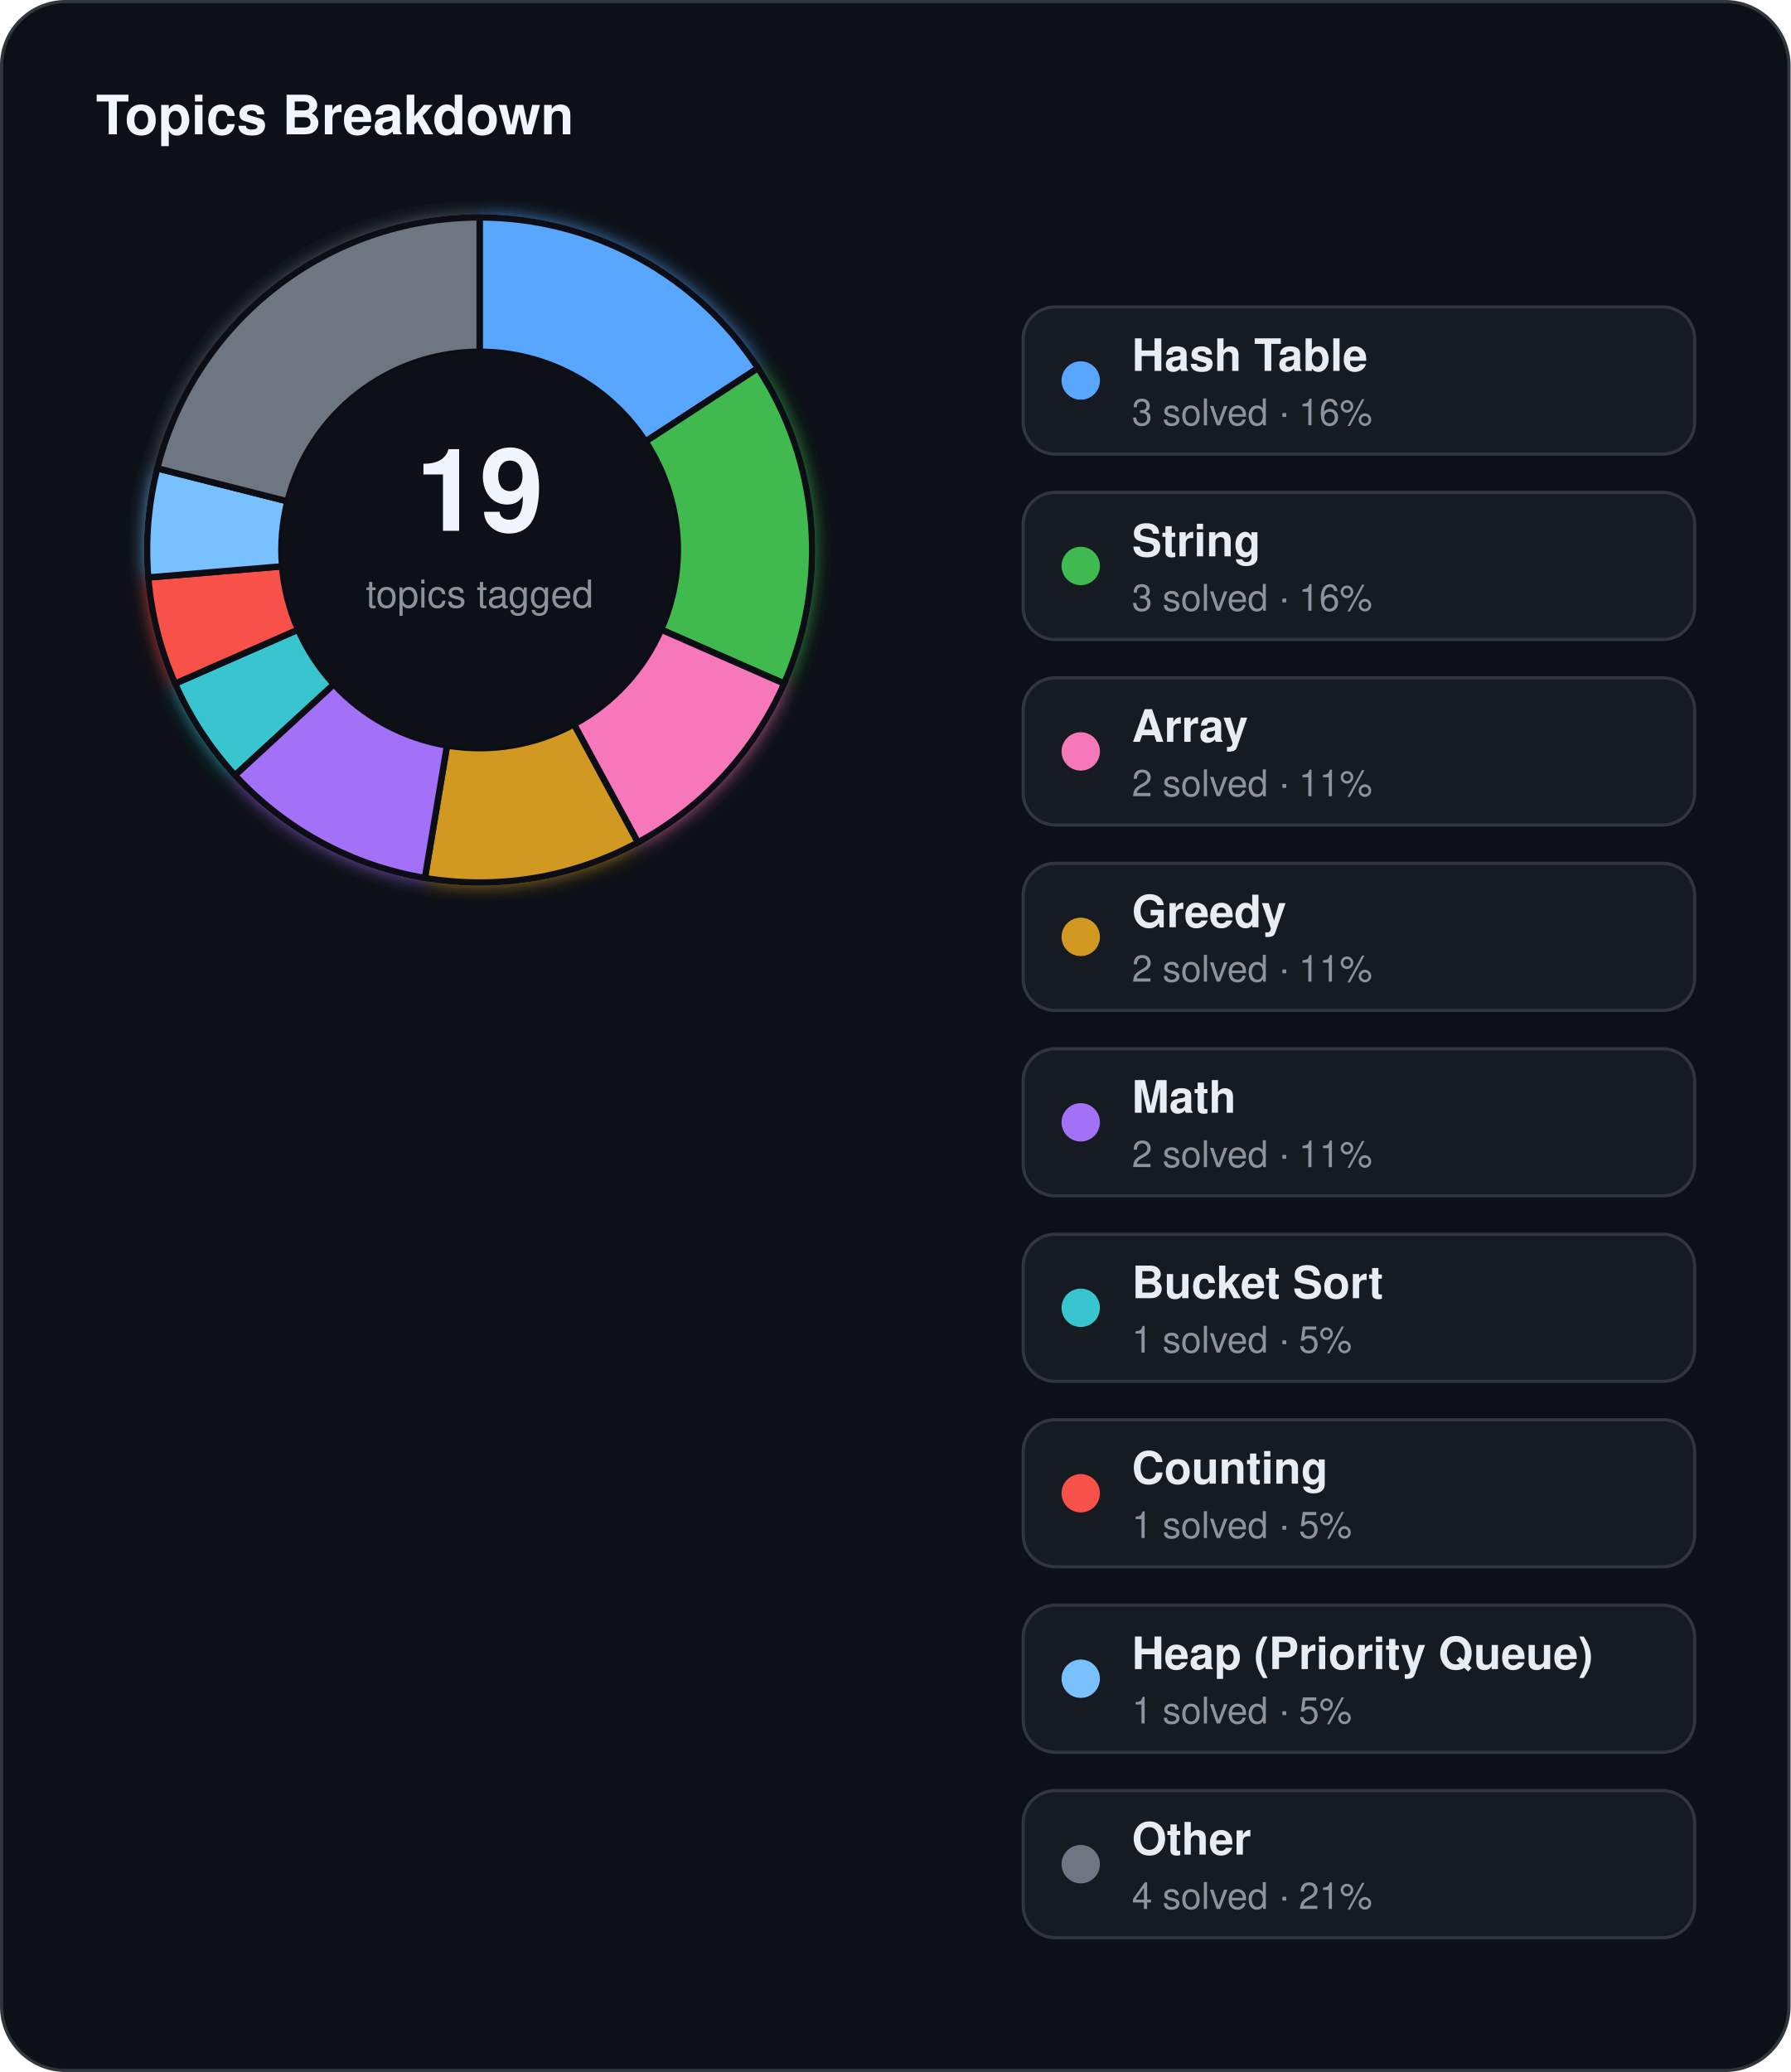
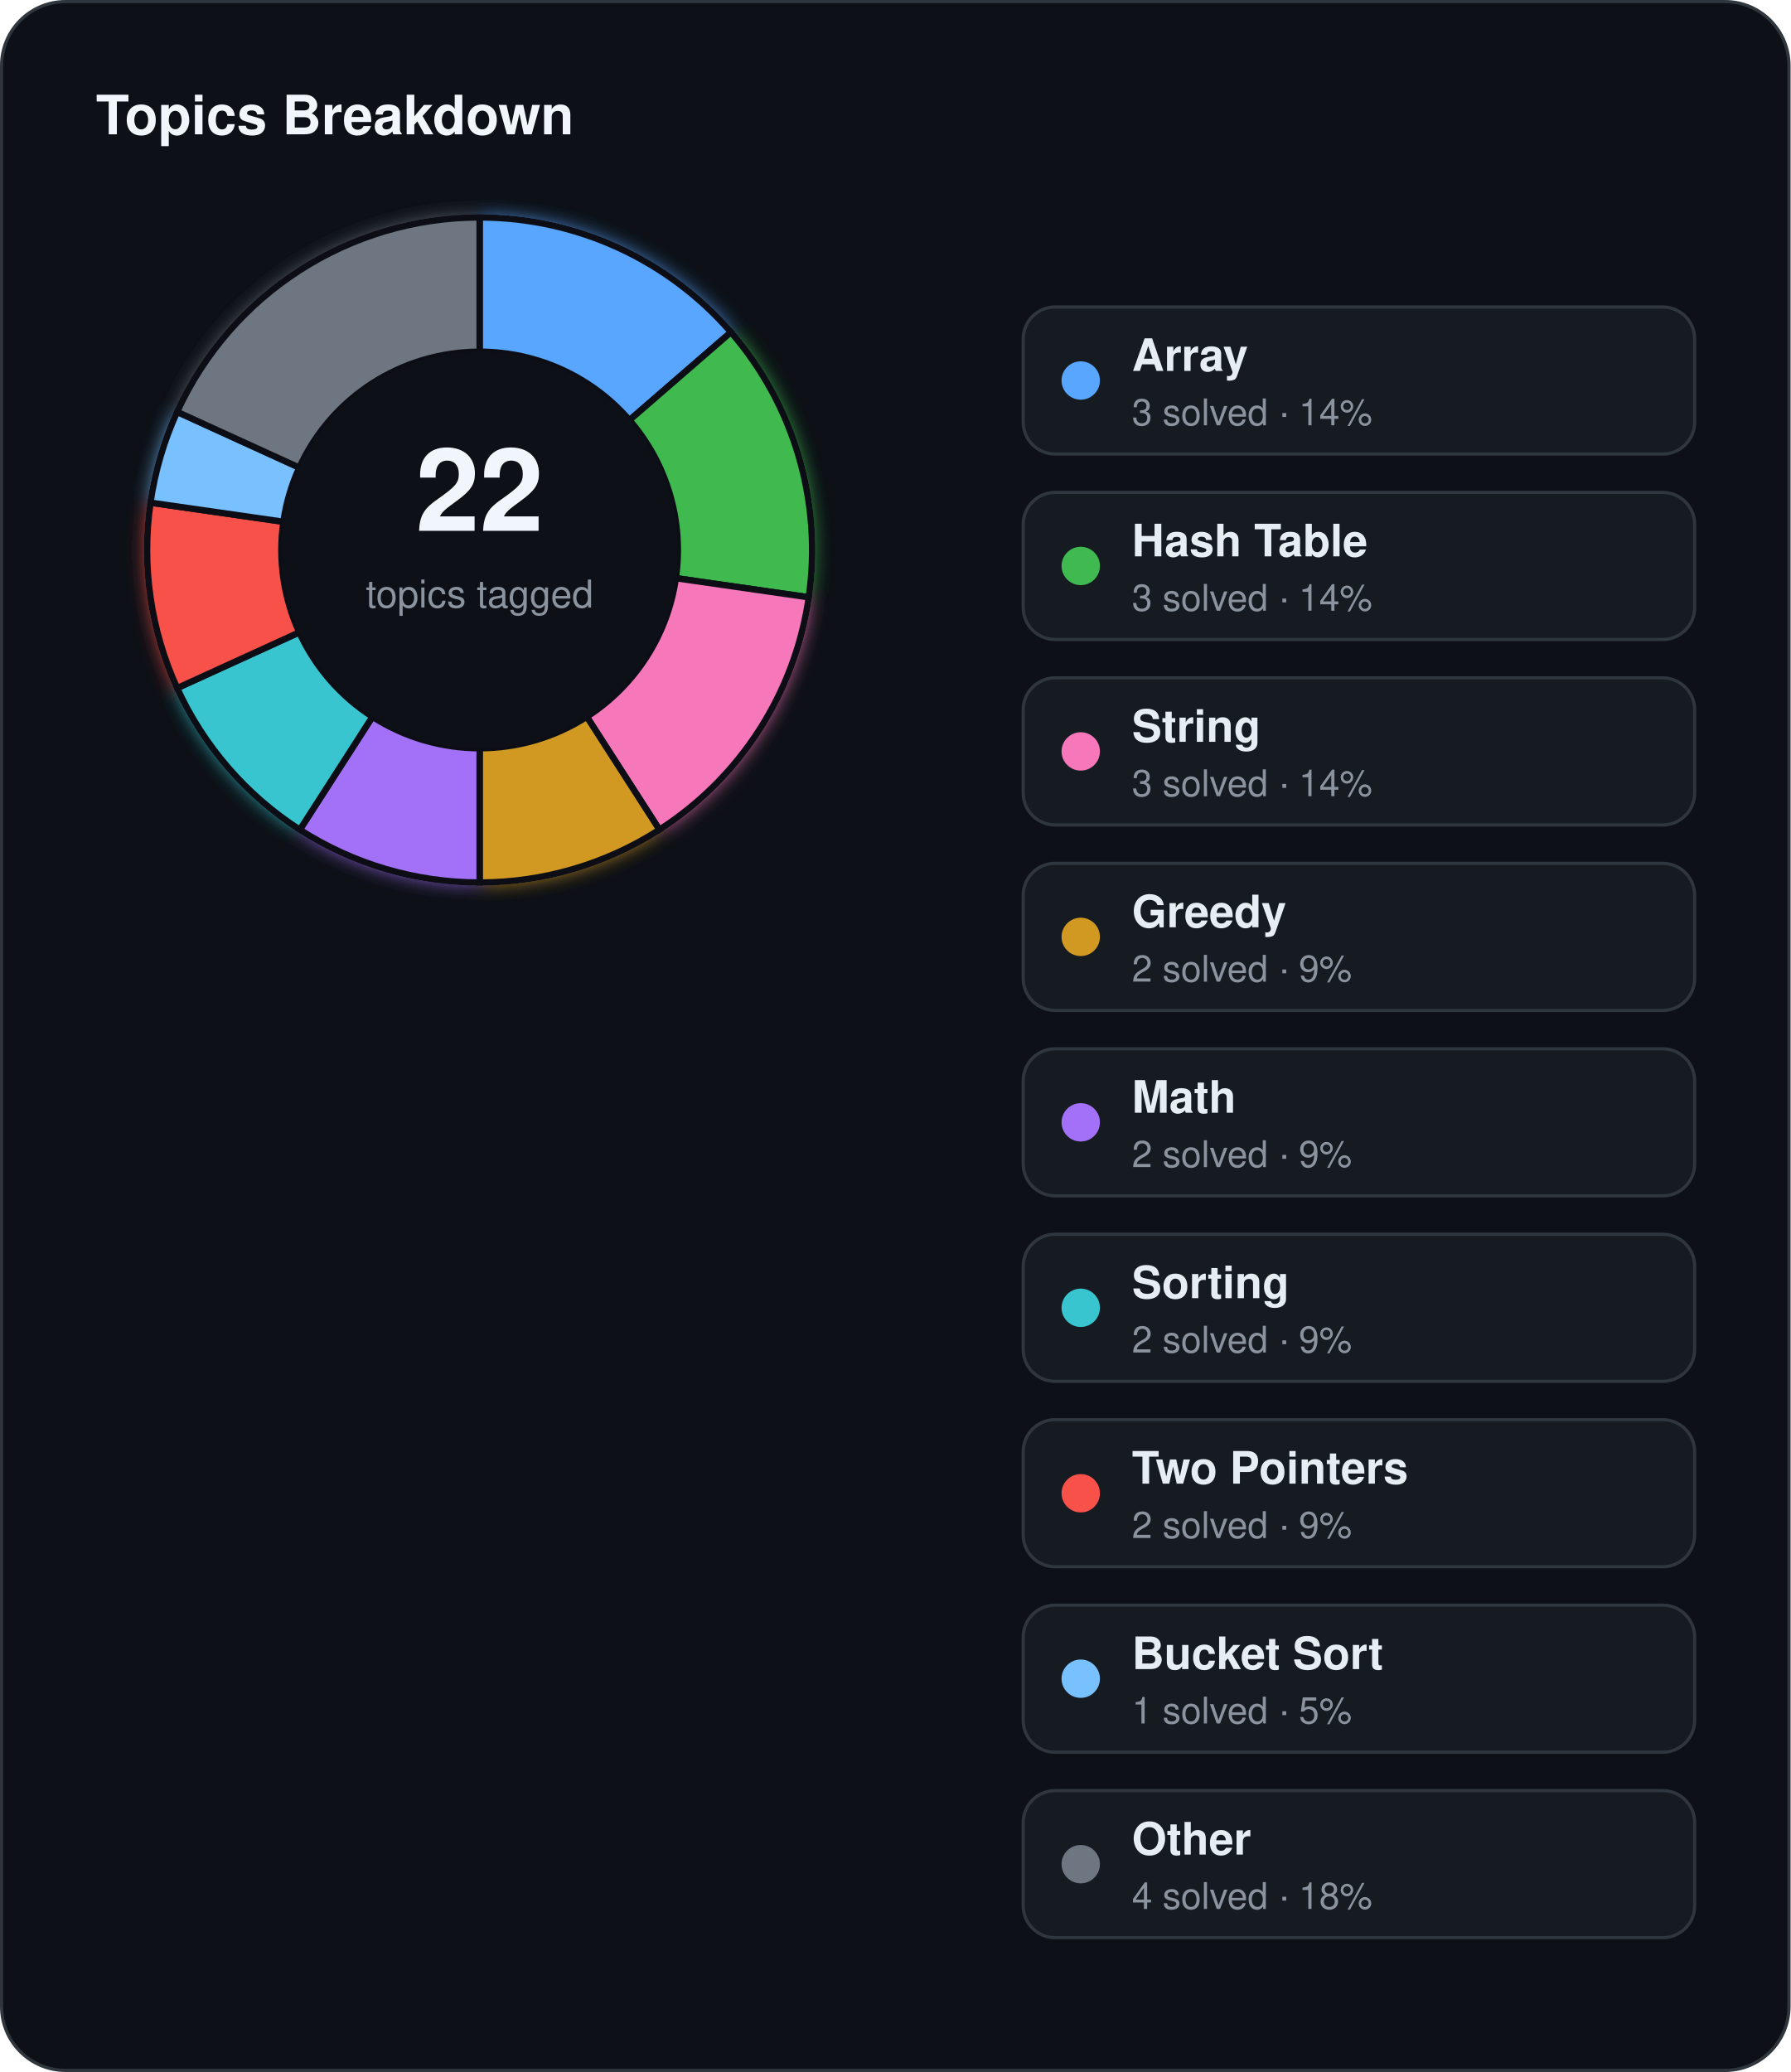
<svg xmlns="http://www.w3.org/2000/svg" width="560" height="648" viewBox="0 0 560 648">
  <defs>
    <filter id="topics-glow" x="-60%" y="-60%" width="220%" height="220%">
      <feGaussianBlur stdDeviation="3" result="blur" />
      <feMerge>
        <feMergeNode in="blur" />
        <feMergeNode in="SourceGraphic" />
      </feMerge>
    </filter>
  </defs>
  <rect x="0.5" y="0.5" width="559" height="647" rx="20" fill="#0d1117" stroke="#30363d" stroke-width="1" />
  <text x="30" y="42" fill="#f0f6fc" font-family="Segoe UI, Helvetica, Arial, sans-serif" font-size="17" font-weight="700">Topics Breakdown</text>
  <g filter="url(#topics-glow)">
-     <path d="M 150.00,68.00 A 104,104 0 0 1 237.07,115.12 L 201.90,138.09 A 62,62 0 0 0 150.00,110.00 Z" fill="#58a6ff" stroke="#0d1117" stroke-width="2" />
-     <path d="M 237.07,115.12 A 104,104 0 0 1 245.24,213.78 L 206.78,196.91 A 62,62 0 0 0 201.90,138.09 Z" fill="#3fb950" stroke="#0d1117" stroke-width="2" />
-     <path d="M 245.24,213.78 A 104,104 0 0 1 199.50,263.47 L 179.51,226.53 A 62,62 0 0 0 206.78,196.91 Z" fill="#f778ba" stroke="#0d1117" stroke-width="2" />
-     <path d="M 199.50,263.47 A 104,104 0 0 1 132.88,274.58 L 139.80,233.15 A 62,62 0 0 0 179.51,226.53 Z" fill="#d29922" stroke="#0d1117" stroke-width="2" />
-     <path d="M 132.88,274.58 A 104,104 0 0 1 73.48,242.44 L 104.39,213.99 A 62,62 0 0 0 139.80,233.15 Z" fill="#a371f7" stroke="#0d1117" stroke-width="2" />
-     <path d="M 73.48,242.44 A 104,104 0 0 1 54.76,213.78 L 93.22,196.91 A 62,62 0 0 0 104.39,213.99 Z" fill="#39c5cf" stroke="#0d1117" stroke-width="2" />
-     <path d="M 54.76,213.78 A 104,104 0 0 1 46.36,180.59 L 88.21,177.12 A 62,62 0 0 0 93.22,196.91 Z" fill="#f85149" stroke="#0d1117" stroke-width="2" />
-     <path d="M 46.36,180.59 A 104,104 0 0 1 49.18,146.47 L 89.90,156.78 A 62,62 0 0 0 88.21,177.12 Z" fill="#79c0ff" stroke="#0d1117" stroke-width="2" />
-     <path d="M 49.18,146.47 A 104,104 0 0 1 150.00,68.00 L 150.00,110.00 A 62,62 0 0 0 89.90,156.78 Z" fill="#6e7681" stroke="#0d1117" stroke-width="2" />
+     <path d="M 150.00,68.00 A 104,104 0 0 1 228.60,103.89 L 196.86,131.40 A 62,62 0 0 0 150.00,110.00 Z" fill="#58a6ff" stroke="#0d1117" stroke-width="2" />
+     <path d="M 228.60,103.89 A 104,104 0 0 1 252.94,186.80 L 211.37,180.82 A 62,62 0 0 0 196.86,131.40 Z" fill="#3fb950" stroke="#0d1117" stroke-width="2" />
+     <path d="M 252.94,186.80 A 104,104 0 0 1 206.23,259.49 L 183.52,224.16 A 62,62 0 0 0 211.37,180.82 Z" fill="#f778ba" stroke="#0d1117" stroke-width="2" />
+     <path d="M 206.23,259.49 A 104,104 0 0 1 150.00,276.00 L 150.00,234.00 A 62,62 0 0 0 183.52,224.16 Z" fill="#d29922" stroke="#0d1117" stroke-width="2" />
+     <path d="M 150.00,276.00 A 104,104 0 0 1 93.77,259.49 L 116.48,224.16 A 62,62 0 0 0 150.00,234.00 Z" fill="#a371f7" stroke="#0d1117" stroke-width="2" />
+     <path d="M 93.77,259.49 A 104,104 0 0 1 55.40,215.20 L 93.60,197.76 A 62,62 0 0 0 116.48,224.16 Z" fill="#39c5cf" stroke="#0d1117" stroke-width="2" />
+     <path d="M 55.40,215.20 A 104,104 0 0 1 47.06,157.20 L 88.63,163.18 A 62,62 0 0 0 93.60,197.76 Z" fill="#f85149" stroke="#0d1117" stroke-width="2" />
+     <path d="M 47.06,157.20 A 104,104 0 0 1 55.40,128.80 L 93.60,146.24 A 62,62 0 0 0 88.63,163.18 Z" fill="#79c0ff" stroke="#0d1117" stroke-width="2" />
+     <path d="M 55.40,128.80 A 104,104 0 0 1 150.00,68.00 L 150.00,110.00 A 62,62 0 0 0 93.60,146.24 Z" fill="#6e7681" stroke="#0d1117" stroke-width="2" />
  </g>
  <circle cx="150" cy="172" r="62" fill="#0d1117" />
-   <text x="150" y="166" text-anchor="middle" fill="#f0f6fc" font-family="Segoe UI, Helvetica, Arial, sans-serif" font-size="36" font-weight="700">19</text>
+   <text x="150" y="166" text-anchor="middle" fill="#f0f6fc" font-family="Segoe UI, Helvetica, Arial, sans-serif" font-size="36" font-weight="700">22</text>
  <text x="150" y="190" text-anchor="middle" fill="#8b949e" font-family="Segoe UI, Helvetica, Arial, sans-serif" font-size="12">topics tagged</text>
  <rect x="320" y="96" width="210" height="46" rx="10" fill="#161b22" stroke="#30363d" stroke-width="1" />
  <circle cx="338" cy="119" r="6" fill="#58a6ff" />
-   <text x="354" y="116" fill="#e6edf3" font-family="Segoe UI, Helvetica, Arial, sans-serif" font-size="14" font-weight="600">Hash Table</text>
-   <text x="354" y="133" fill="#8b949e" font-family="Segoe UI, Helvetica, Arial, sans-serif" font-size="11.5">3 solved · 16%</text>
+   <text x="354" y="116" fill="#e6edf3" font-family="Segoe UI, Helvetica, Arial, sans-serif" font-size="14" font-weight="600">Array</text>
+   <text x="354" y="133" fill="#8b949e" font-family="Segoe UI, Helvetica, Arial, sans-serif" font-size="11.5">3 solved · 14%</text>
  <rect x="320" y="154" width="210" height="46" rx="10" fill="#161b22" stroke="#30363d" stroke-width="1" />
  <circle cx="338" cy="177" r="6" fill="#3fb950" />
-   <text x="354" y="174" fill="#e6edf3" font-family="Segoe UI, Helvetica, Arial, sans-serif" font-size="14" font-weight="600">String</text>
-   <text x="354" y="191" fill="#8b949e" font-family="Segoe UI, Helvetica, Arial, sans-serif" font-size="11.5">3 solved · 16%</text>
+   <text x="354" y="174" fill="#e6edf3" font-family="Segoe UI, Helvetica, Arial, sans-serif" font-size="14" font-weight="600">Hash Table</text>
+   <text x="354" y="191" fill="#8b949e" font-family="Segoe UI, Helvetica, Arial, sans-serif" font-size="11.5">3 solved · 14%</text>
  <rect x="320" y="212" width="210" height="46" rx="10" fill="#161b22" stroke="#30363d" stroke-width="1" />
  <circle cx="338" cy="235" r="6" fill="#f778ba" />
-   <text x="354" y="232" fill="#e6edf3" font-family="Segoe UI, Helvetica, Arial, sans-serif" font-size="14" font-weight="600">Array</text>
-   <text x="354" y="249" fill="#8b949e" font-family="Segoe UI, Helvetica, Arial, sans-serif" font-size="11.5">2 solved · 11%</text>
+   <text x="354" y="232" fill="#e6edf3" font-family="Segoe UI, Helvetica, Arial, sans-serif" font-size="14" font-weight="600">String</text>
+   <text x="354" y="249" fill="#8b949e" font-family="Segoe UI, Helvetica, Arial, sans-serif" font-size="11.5">3 solved · 14%</text>
  <rect x="320" y="270" width="210" height="46" rx="10" fill="#161b22" stroke="#30363d" stroke-width="1" />
  <circle cx="338" cy="293" r="6" fill="#d29922" />
  <text x="354" y="290" fill="#e6edf3" font-family="Segoe UI, Helvetica, Arial, sans-serif" font-size="14" font-weight="600">Greedy</text>
-   <text x="354" y="307" fill="#8b949e" font-family="Segoe UI, Helvetica, Arial, sans-serif" font-size="11.5">2 solved · 11%</text>
+   <text x="354" y="307" fill="#8b949e" font-family="Segoe UI, Helvetica, Arial, sans-serif" font-size="11.5">2 solved · 9%</text>
  <rect x="320" y="328" width="210" height="46" rx="10" fill="#161b22" stroke="#30363d" stroke-width="1" />
  <circle cx="338" cy="351" r="6" fill="#a371f7" />
  <text x="354" y="348" fill="#e6edf3" font-family="Segoe UI, Helvetica, Arial, sans-serif" font-size="14" font-weight="600">Math</text>
-   <text x="354" y="365" fill="#8b949e" font-family="Segoe UI, Helvetica, Arial, sans-serif" font-size="11.5">2 solved · 11%</text>
+   <text x="354" y="365" fill="#8b949e" font-family="Segoe UI, Helvetica, Arial, sans-serif" font-size="11.5">2 solved · 9%</text>
  <rect x="320" y="386" width="210" height="46" rx="10" fill="#161b22" stroke="#30363d" stroke-width="1" />
  <circle cx="338" cy="409" r="6" fill="#39c5cf" />
-   <text x="354" y="406" fill="#e6edf3" font-family="Segoe UI, Helvetica, Arial, sans-serif" font-size="14" font-weight="600">Bucket Sort</text>
-   <text x="354" y="423" fill="#8b949e" font-family="Segoe UI, Helvetica, Arial, sans-serif" font-size="11.5">1 solved · 5%</text>
+   <text x="354" y="406" fill="#e6edf3" font-family="Segoe UI, Helvetica, Arial, sans-serif" font-size="14" font-weight="600">Sorting</text>
+   <text x="354" y="423" fill="#8b949e" font-family="Segoe UI, Helvetica, Arial, sans-serif" font-size="11.5">2 solved · 9%</text>
  <rect x="320" y="444" width="210" height="46" rx="10" fill="#161b22" stroke="#30363d" stroke-width="1" />
  <circle cx="338" cy="467" r="6" fill="#f85149" />
-   <text x="354" y="464" fill="#e6edf3" font-family="Segoe UI, Helvetica, Arial, sans-serif" font-size="14" font-weight="600">Counting</text>
-   <text x="354" y="481" fill="#8b949e" font-family="Segoe UI, Helvetica, Arial, sans-serif" font-size="11.5">1 solved · 5%</text>
+   <text x="354" y="464" fill="#e6edf3" font-family="Segoe UI, Helvetica, Arial, sans-serif" font-size="14" font-weight="600">Two Pointers</text>
+   <text x="354" y="481" fill="#8b949e" font-family="Segoe UI, Helvetica, Arial, sans-serif" font-size="11.5">2 solved · 9%</text>
  <rect x="320" y="502" width="210" height="46" rx="10" fill="#161b22" stroke="#30363d" stroke-width="1" />
  <circle cx="338" cy="525" r="6" fill="#79c0ff" />
-   <text x="354" y="522" fill="#e6edf3" font-family="Segoe UI, Helvetica, Arial, sans-serif" font-size="14" font-weight="600">Heap (Priority Queue)</text>
+   <text x="354" y="522" fill="#e6edf3" font-family="Segoe UI, Helvetica, Arial, sans-serif" font-size="14" font-weight="600">Bucket Sort</text>
  <text x="354" y="539" fill="#8b949e" font-family="Segoe UI, Helvetica, Arial, sans-serif" font-size="11.5">1 solved · 5%</text>
  <rect x="320" y="560" width="210" height="46" rx="10" fill="#161b22" stroke="#30363d" stroke-width="1" />
  <circle cx="338" cy="583" r="6" fill="#6e7681" />
  <text x="354" y="580" fill="#e6edf3" font-family="Segoe UI, Helvetica, Arial, sans-serif" font-size="14" font-weight="600">Other</text>
-   <text x="354" y="597" fill="#8b949e" font-family="Segoe UI, Helvetica, Arial, sans-serif" font-size="11.5">4 solved · 21%</text>
+   <text x="354" y="597" fill="#8b949e" font-family="Segoe UI, Helvetica, Arial, sans-serif" font-size="11.5">4 solved · 18%</text>
</svg>
